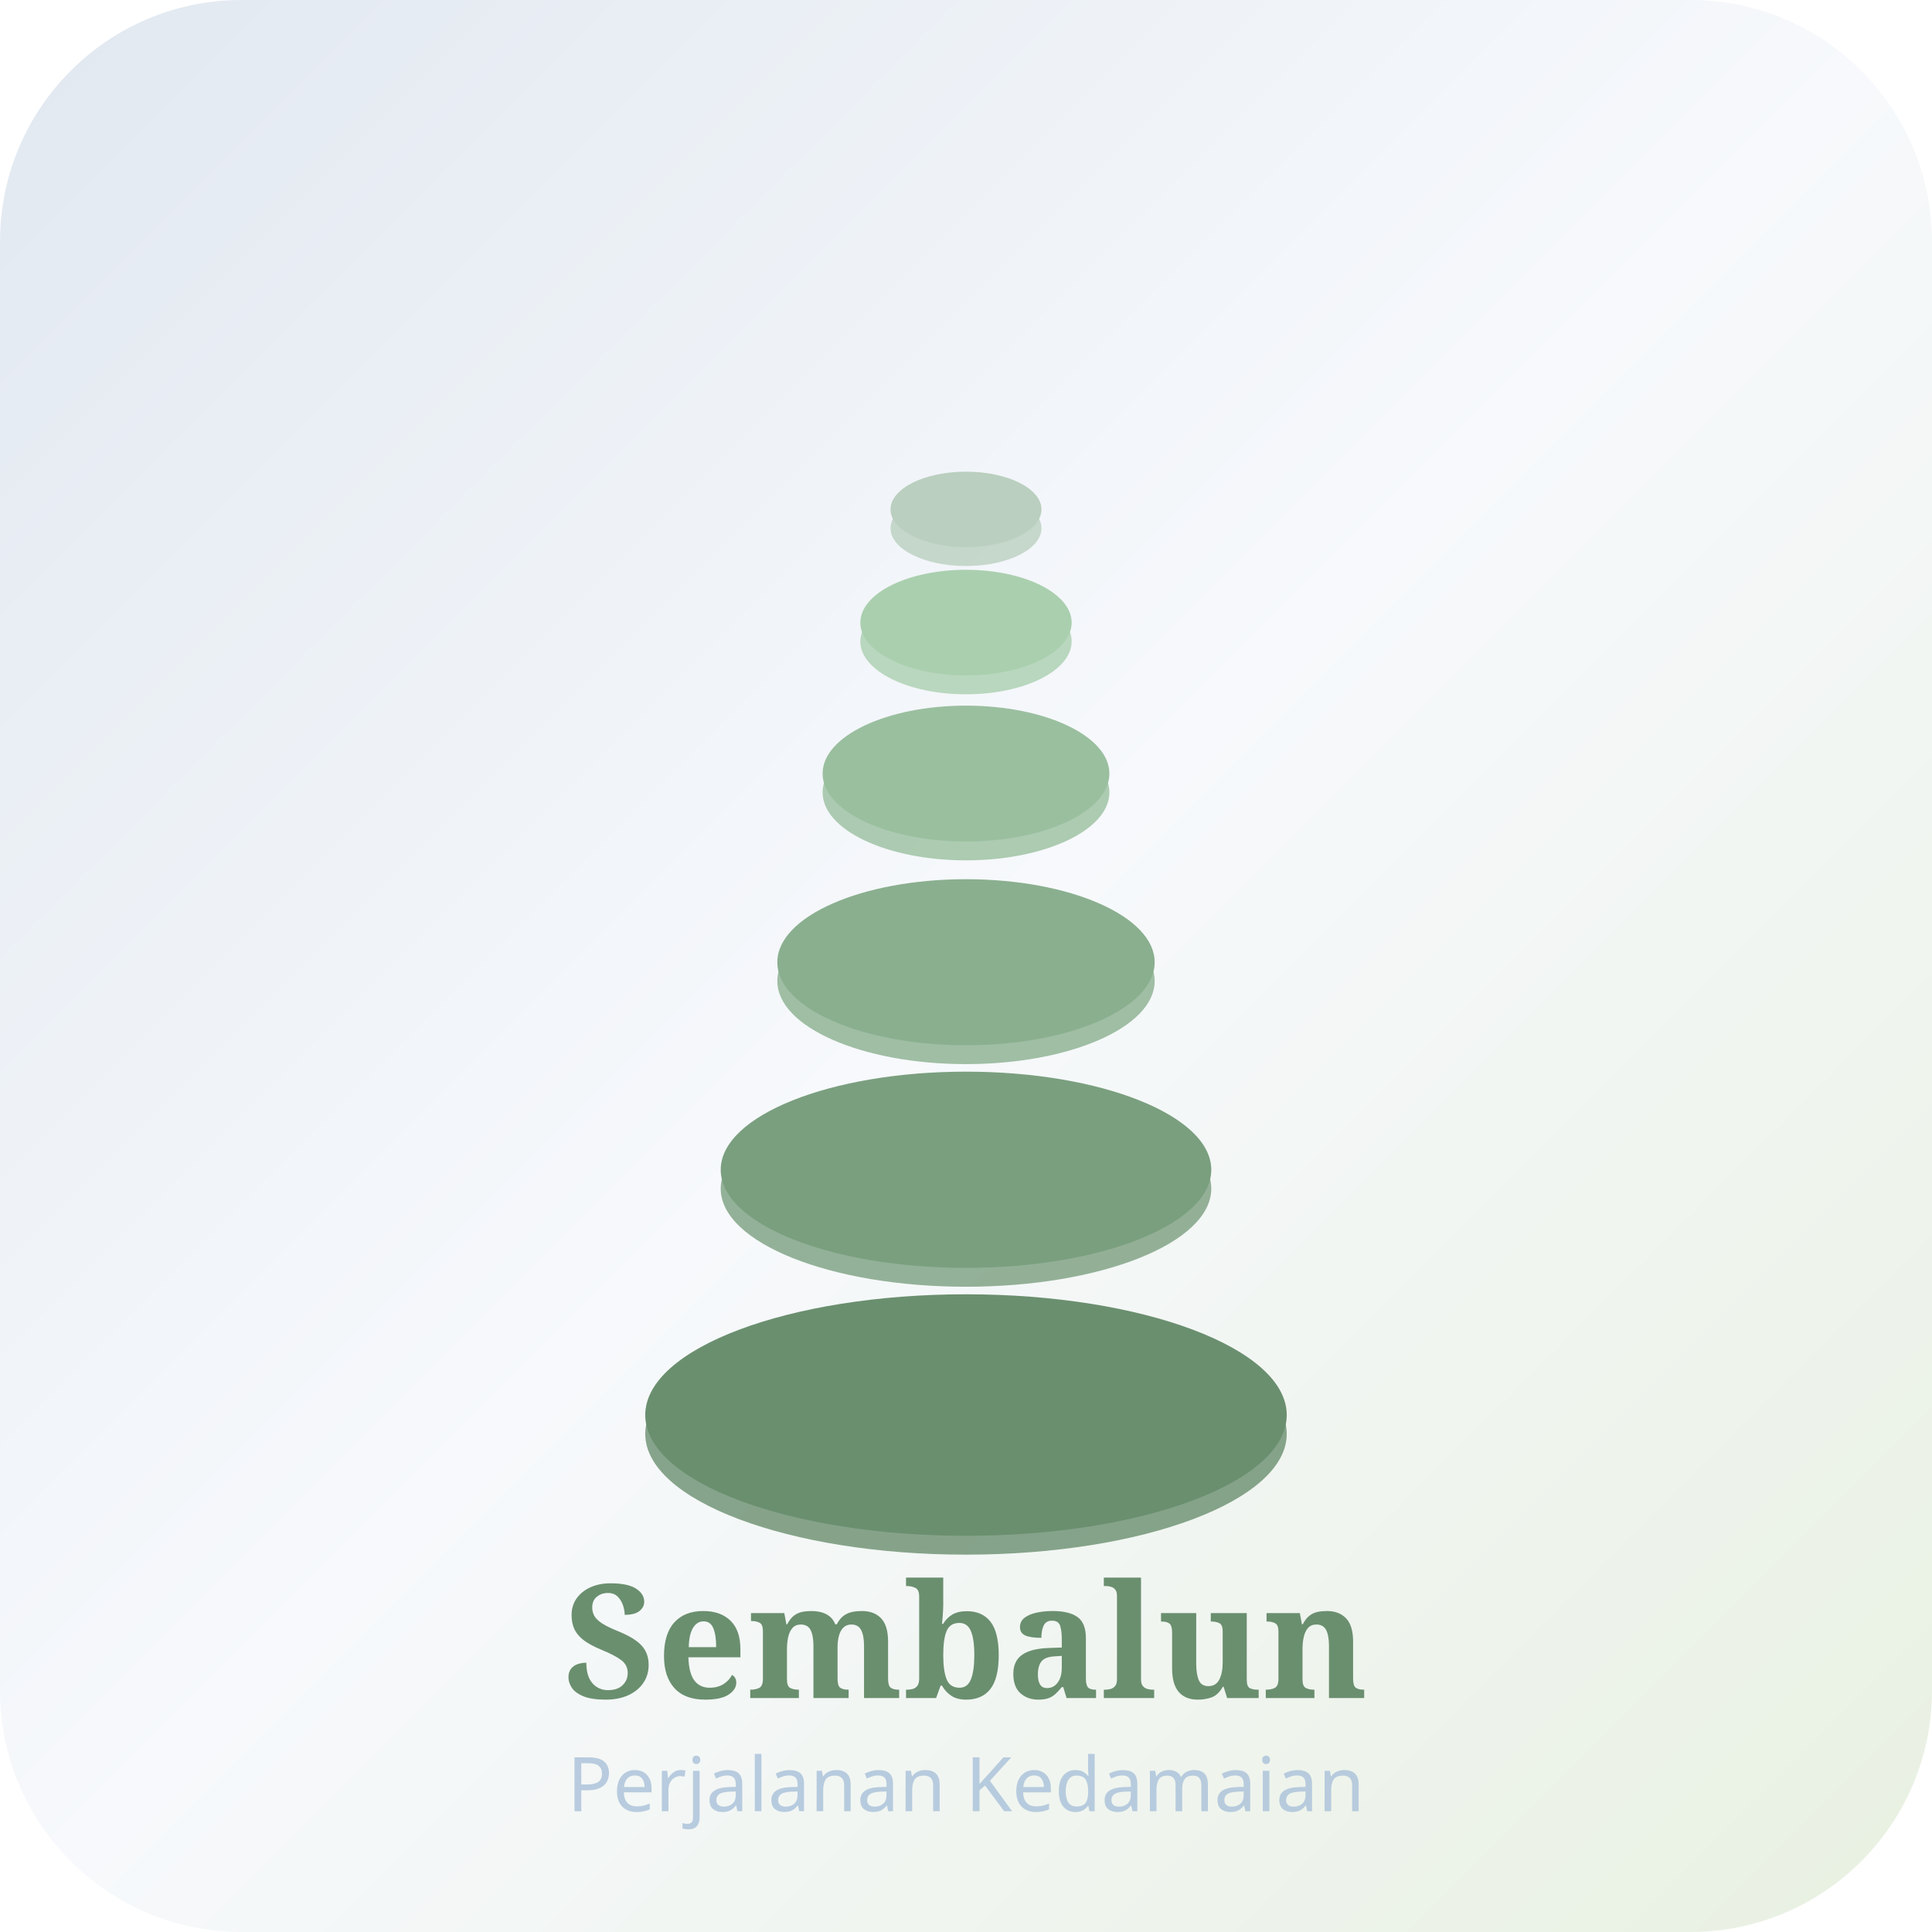
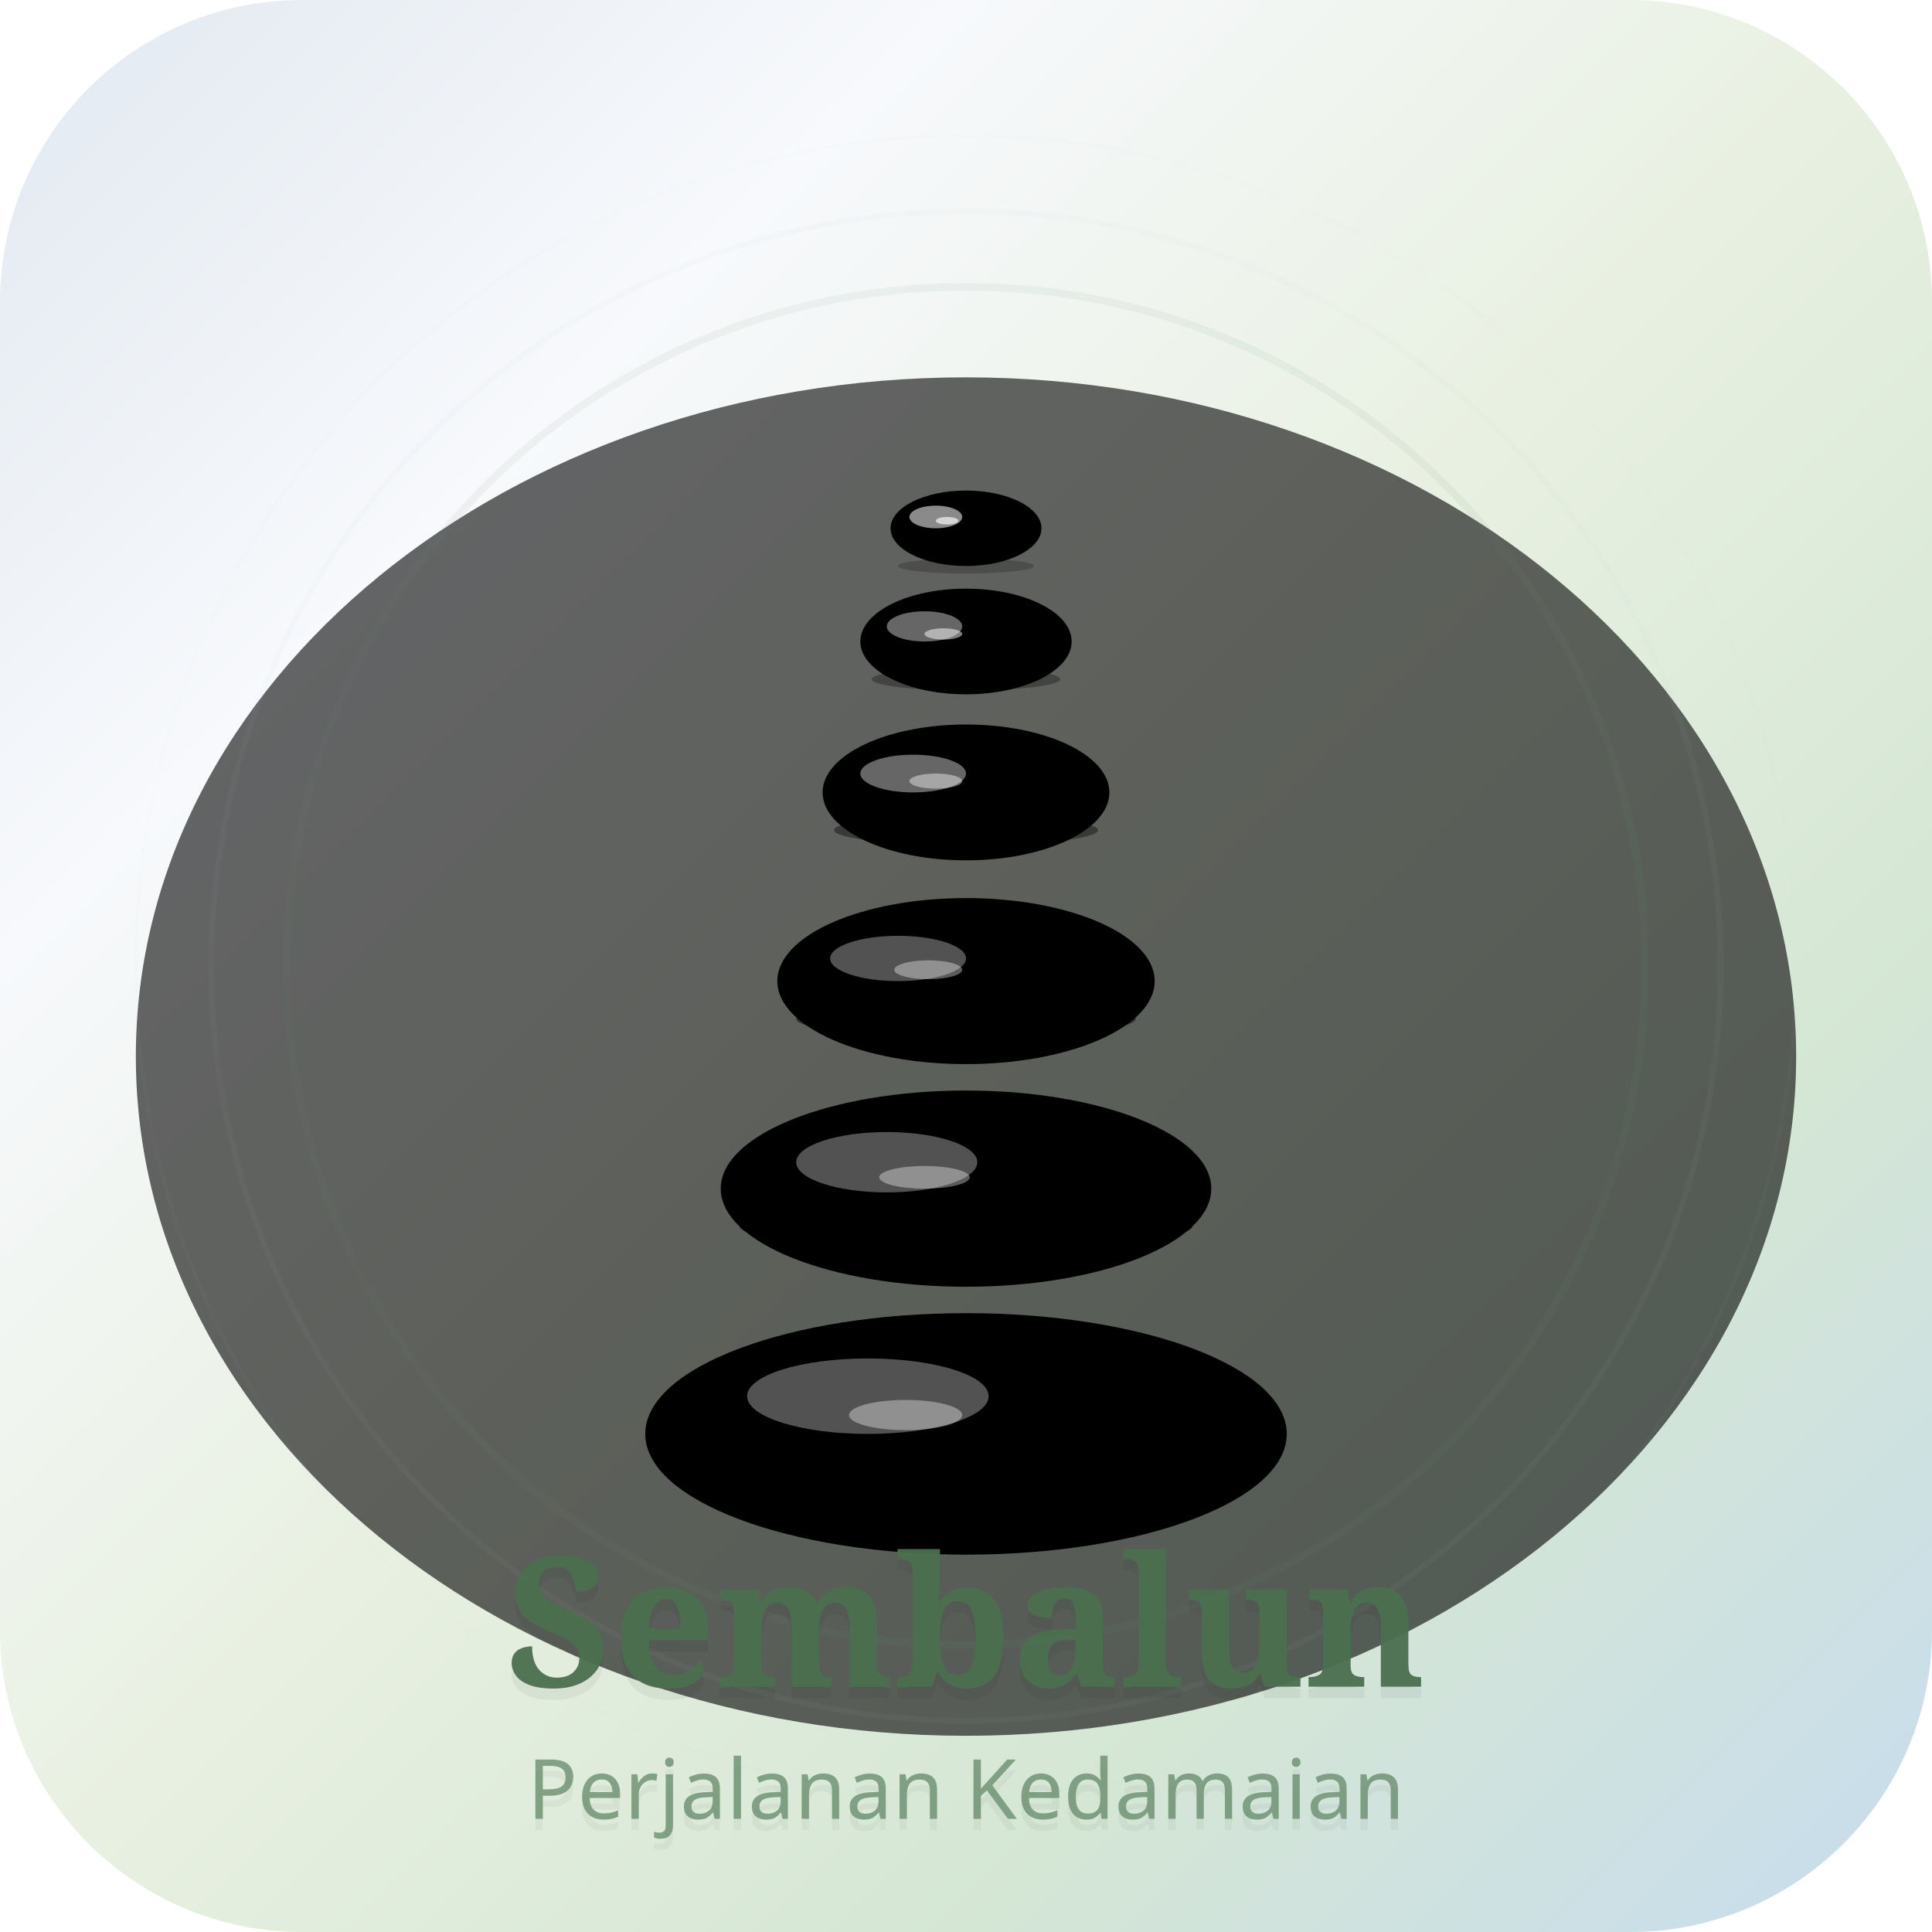
<svg xmlns="http://www.w3.org/2000/svg" width="512" height="512" viewBox="0 0 512 512">
  <defs>
-     <linearGradient id="bg512" x1="0%" y1="0%" x2="100%" y2="100%">
+     <linearGradient id="bg-512" x1="0%" y1="0%" x2="100%" y2="100%">
      <stop offset="0%" style="stop-color:#E1E8F0;stop-opacity:1" />
-       <stop offset="50%" style="stop-color:#F7F9FC;stop-opacity:1" />
-       <stop offset="100%" style="stop-color:#E8F0E1;stop-opacity:1" />
+       <stop offset="25%" style="stop-color:#F7F9FC;stop-opacity:1" />
+       <stop offset="50%" style="stop-color:#E8F0E1;stop-opacity:1" />
+       <stop offset="75%" style="stop-color:#D4E6D4;stop-opacity:1" />
+       <stop offset="100%" style="stop-color:#C7DCF0;stop-opacity:1" />
    </linearGradient>
+     <radialGradient id="stone-base-512" cx="0.25" cy="0.25" r="1.2">
+       <stop offset="0%" stopColor="#A3B3A3" />
+       <stop offset="30%" stopColor="#8AAF8F" />
+       <stop offset="100%" stopColor="#6A8F6F" />
+     </radialGradient>
+     <radialGradient id="stone-mid1-512" cx="0.25" cy="0.25" r="1.2">
+       <stop offset="0%" stopColor="#B5C5B5" />
+       <stop offset="30%" stopColor="#9ABF9F" />
+       <stop offset="100%" stopColor="#7A9F7F" />
+     </radialGradient>
+     <radialGradient id="stone-mid2-512" cx="0.25" cy="0.25" r="1.2">
+       <stop offset="0%" stopColor="#C5D5C5" />
+       <stop offset="30%" stopColor="#AACFAF" />
+       <stop offset="100%" stopColor="#8AAF8F" />
+     </radialGradient>
+     <radialGradient id="stone-mid3-512" cx="0.25" cy="0.25" r="1.2">
+       <stop offset="0%" stopColor="#D5E5D5" />
+       <stop offset="30%" stopColor="#BACFBF" />
+       <stop offset="100%" stopColor="#9ABF9F" />
+     </radialGradient>
+     <radialGradient id="stone-top1-512" cx="0.25" cy="0.25" r="1.2">
+       <stop offset="0%" stopColor="#E5F5E5" />
+       <stop offset="30%" stopColor="#CADFD9" />
+       <stop offset="100%" stopColor="#AACFAF" />
+     </radialGradient>
+     <radialGradient id="stone-top2-512" cx="0.25" cy="0.25" r="1.2">
+       <stop offset="0%" stopColor="#F0F8F0" />
+       <stop offset="30%" stopColor="#DAEFD9" />
+       <stop offset="100%" stopColor="#BACFBF" />
+     </radialGradient>
+     <radialGradient id="shadow-512" cx="0.5" cy="0.9" r="0.8">
+       <stop offset="0%" stopColor="rgba(106,143,111,0.4)" />
+       <stop offset="50%" stopColor="rgba(106,143,111,0.2)" />
+       <stop offset="100%" stopColor="rgba(106,143,111,0)" />
+     </radialGradient>
+     <radialGradient id="aura-512" cx="0.5" cy="0.4" r="0.6">
+       <stop offset="0%" stopColor="rgba(169,193,217,0.1)" />
+       <stop offset="50%" stopColor="rgba(106,143,111,0.05)" />
+       <stop offset="100%" stopColor="rgba(106,143,111,0)" />
+     </radialGradient>
  </defs>
-   <rect width="512" height="512" fill="url(#bg512)" rx="64" />
-   <ellipse cx="256" cy="380" rx="85" ry="32" fill="#6A8F6F" opacity="0.8" />
-   <ellipse cx="256" cy="375" rx="85" ry="32" fill="#6A8F6F" />
-   <ellipse cx="256" cy="315" rx="65" ry="26" fill="#7A9F7F" opacity="0.8" />
-   <ellipse cx="256" cy="310" rx="65" ry="26" fill="#7A9F7F" />
-   <ellipse cx="256" cy="260" rx="50" ry="22" fill="#8AAF8F" opacity="0.8" />
-   <ellipse cx="256" cy="255" rx="50" ry="22" fill="#8AAF8F" />
-   <ellipse cx="256" cy="210" rx="38" ry="18" fill="#9ABF9F" opacity="0.8" />
-   <ellipse cx="256" cy="205" rx="38" ry="18" fill="#9ABF9F" />
-   <ellipse cx="256" cy="170" rx="28" ry="14" fill="#AACFAF" opacity="0.8" />
-   <ellipse cx="256" cy="165" rx="28" ry="14" fill="#AACFAF" />
-   <ellipse cx="256" cy="140" rx="20" ry="10" fill="#BACFBF" opacity="0.8" />
-   <ellipse cx="256" cy="135" rx="20" ry="10" fill="#BACFBF" />
-   <text x="256" y="450" font-family="serif" font-size="42" font-weight="600" text-anchor="middle" fill="#6A8F6F">Sembalun</text>
-   <text x="256" y="480" font-family="sans-serif" font-size="20" font-weight="400" text-anchor="middle" fill="#A9C1D9" opacity="0.8">Perjalanan Kedamaian</text>
+   <rect width="512" height="512" fill="url(#bg-512)" rx="80" />
+   <ellipse cx="256" cy="280" rx="220" ry="180" fill="url(#aura-512)" opacity="0.6" />
+   <ellipse cx="256" cy="390" rx="80" ry="8" fill="url(#shadow-512)" opacity="0.7" />
+   <ellipse cx="256" cy="325" rx="60" ry="6" fill="url(#shadow-512)" opacity="0.6" />
+   <ellipse cx="256" cy="270" rx="45" ry="5" fill="url(#shadow-512)" opacity="0.5" />
+   <ellipse cx="256" cy="220" rx="35" ry="4" fill="url(#shadow-512)" opacity="0.4" />
+   <ellipse cx="256" cy="180" rx="25" ry="3" fill="url(#shadow-512)" opacity="0.3" />
+   <ellipse cx="256" cy="150" rx="18" ry="2" fill="url(#shadow-512)" opacity="0.2" />
+   <ellipse cx="256" cy="380" rx="85" ry="32" fill="url(#stone-base-512)" />
+   <ellipse cx="230" cy="370" rx="32" ry="10" fill="rgba(255,255,255,0.4)" opacity="0.8" />
+   <ellipse cx="240" cy="375" rx="15" ry="4" fill="rgba(255,255,255,0.6)" opacity="0.6" />
+   <ellipse cx="256" cy="315" rx="65" ry="26" fill="url(#stone-mid1-512)" />
+   <ellipse cx="235" cy="308" rx="24" ry="8" fill="rgba(255,255,255,0.4)" opacity="0.8" />
+   <ellipse cx="245" cy="312" rx="12" ry="3" fill="rgba(255,255,255,0.6)" opacity="0.6" />
+   <ellipse cx="256" cy="260" rx="50" ry="22" fill="url(#stone-mid2-512)" />
+   <ellipse cx="238" cy="254" rx="18" ry="6" fill="rgba(255,255,255,0.4)" opacity="0.8" />
+   <ellipse cx="246" cy="257" rx="9" ry="2.5" fill="rgba(255,255,255,0.6)" opacity="0.6" />
+   <ellipse cx="256" cy="210" rx="38" ry="18" fill="url(#stone-mid3-512)" />
+   <ellipse cx="242" cy="205" rx="14" ry="5" fill="rgba(255,255,255,0.5)" opacity="0.8" />
+   <ellipse cx="248" cy="207" rx="7" ry="2" fill="rgba(255,255,255,0.7)" opacity="0.6" />
+   <ellipse cx="256" cy="170" rx="28" ry="14" fill="url(#stone-top1-512)" />
+   <ellipse cx="245" cy="166" rx="10" ry="4" fill="rgba(255,255,255,0.5)" opacity="0.8" />
+   <ellipse cx="250" cy="168" rx="5" ry="1.5" fill="rgba(255,255,255,0.7)" opacity="0.7" />
+   <ellipse cx="256" cy="140" rx="20" ry="10" fill="url(#stone-top2-512)" />
+   <ellipse cx="248" cy="137" rx="7" ry="3" fill="rgba(255,255,255,0.6)" opacity="0.9" />
+   <ellipse cx="251" cy="138" rx="3" ry="1" fill="rgba(255,255,255,0.8)" opacity="0.8" />
+   <circle cx="256" cy="256" r="180" fill="none" stroke="rgba(106,143,111,0.1)" stroke-width="2" opacity="0.8" />
+   <circle cx="256" cy="256" r="200" fill="none" stroke="rgba(169,193,217,0.08)" stroke-width="1.5" opacity="0.6" />
+   <circle cx="256" cy="256" r="220" fill="none" stroke="rgba(199,220,240,0.06)" stroke-width="1" opacity="0.4" />
+   <text x="256" y="450" font-family="serif" font-size="48" font-weight="800" text-anchor="middle" fill="rgba(0,0,0,0.1)" opacity="0.5">Sembalun</text>
+   <text x="256" y="447" font-family="serif" font-size="48" font-weight="800" text-anchor="middle" fill="#4A6F4F" opacity="0.95">Sembalun</text>
+   <text x="256" y="485" font-family="sans-serif" font-size="22" font-weight="500" text-anchor="middle" fill="rgba(0,0,0,0.1)" opacity="0.4">Perjalanan Kedamaian</text>
+   <text x="256" y="482" font-family="sans-serif" font-size="22" font-weight="500" text-anchor="middle" fill="#6A8F6F" opacity="0.8">Perjalanan Kedamaian</text>
</svg>
